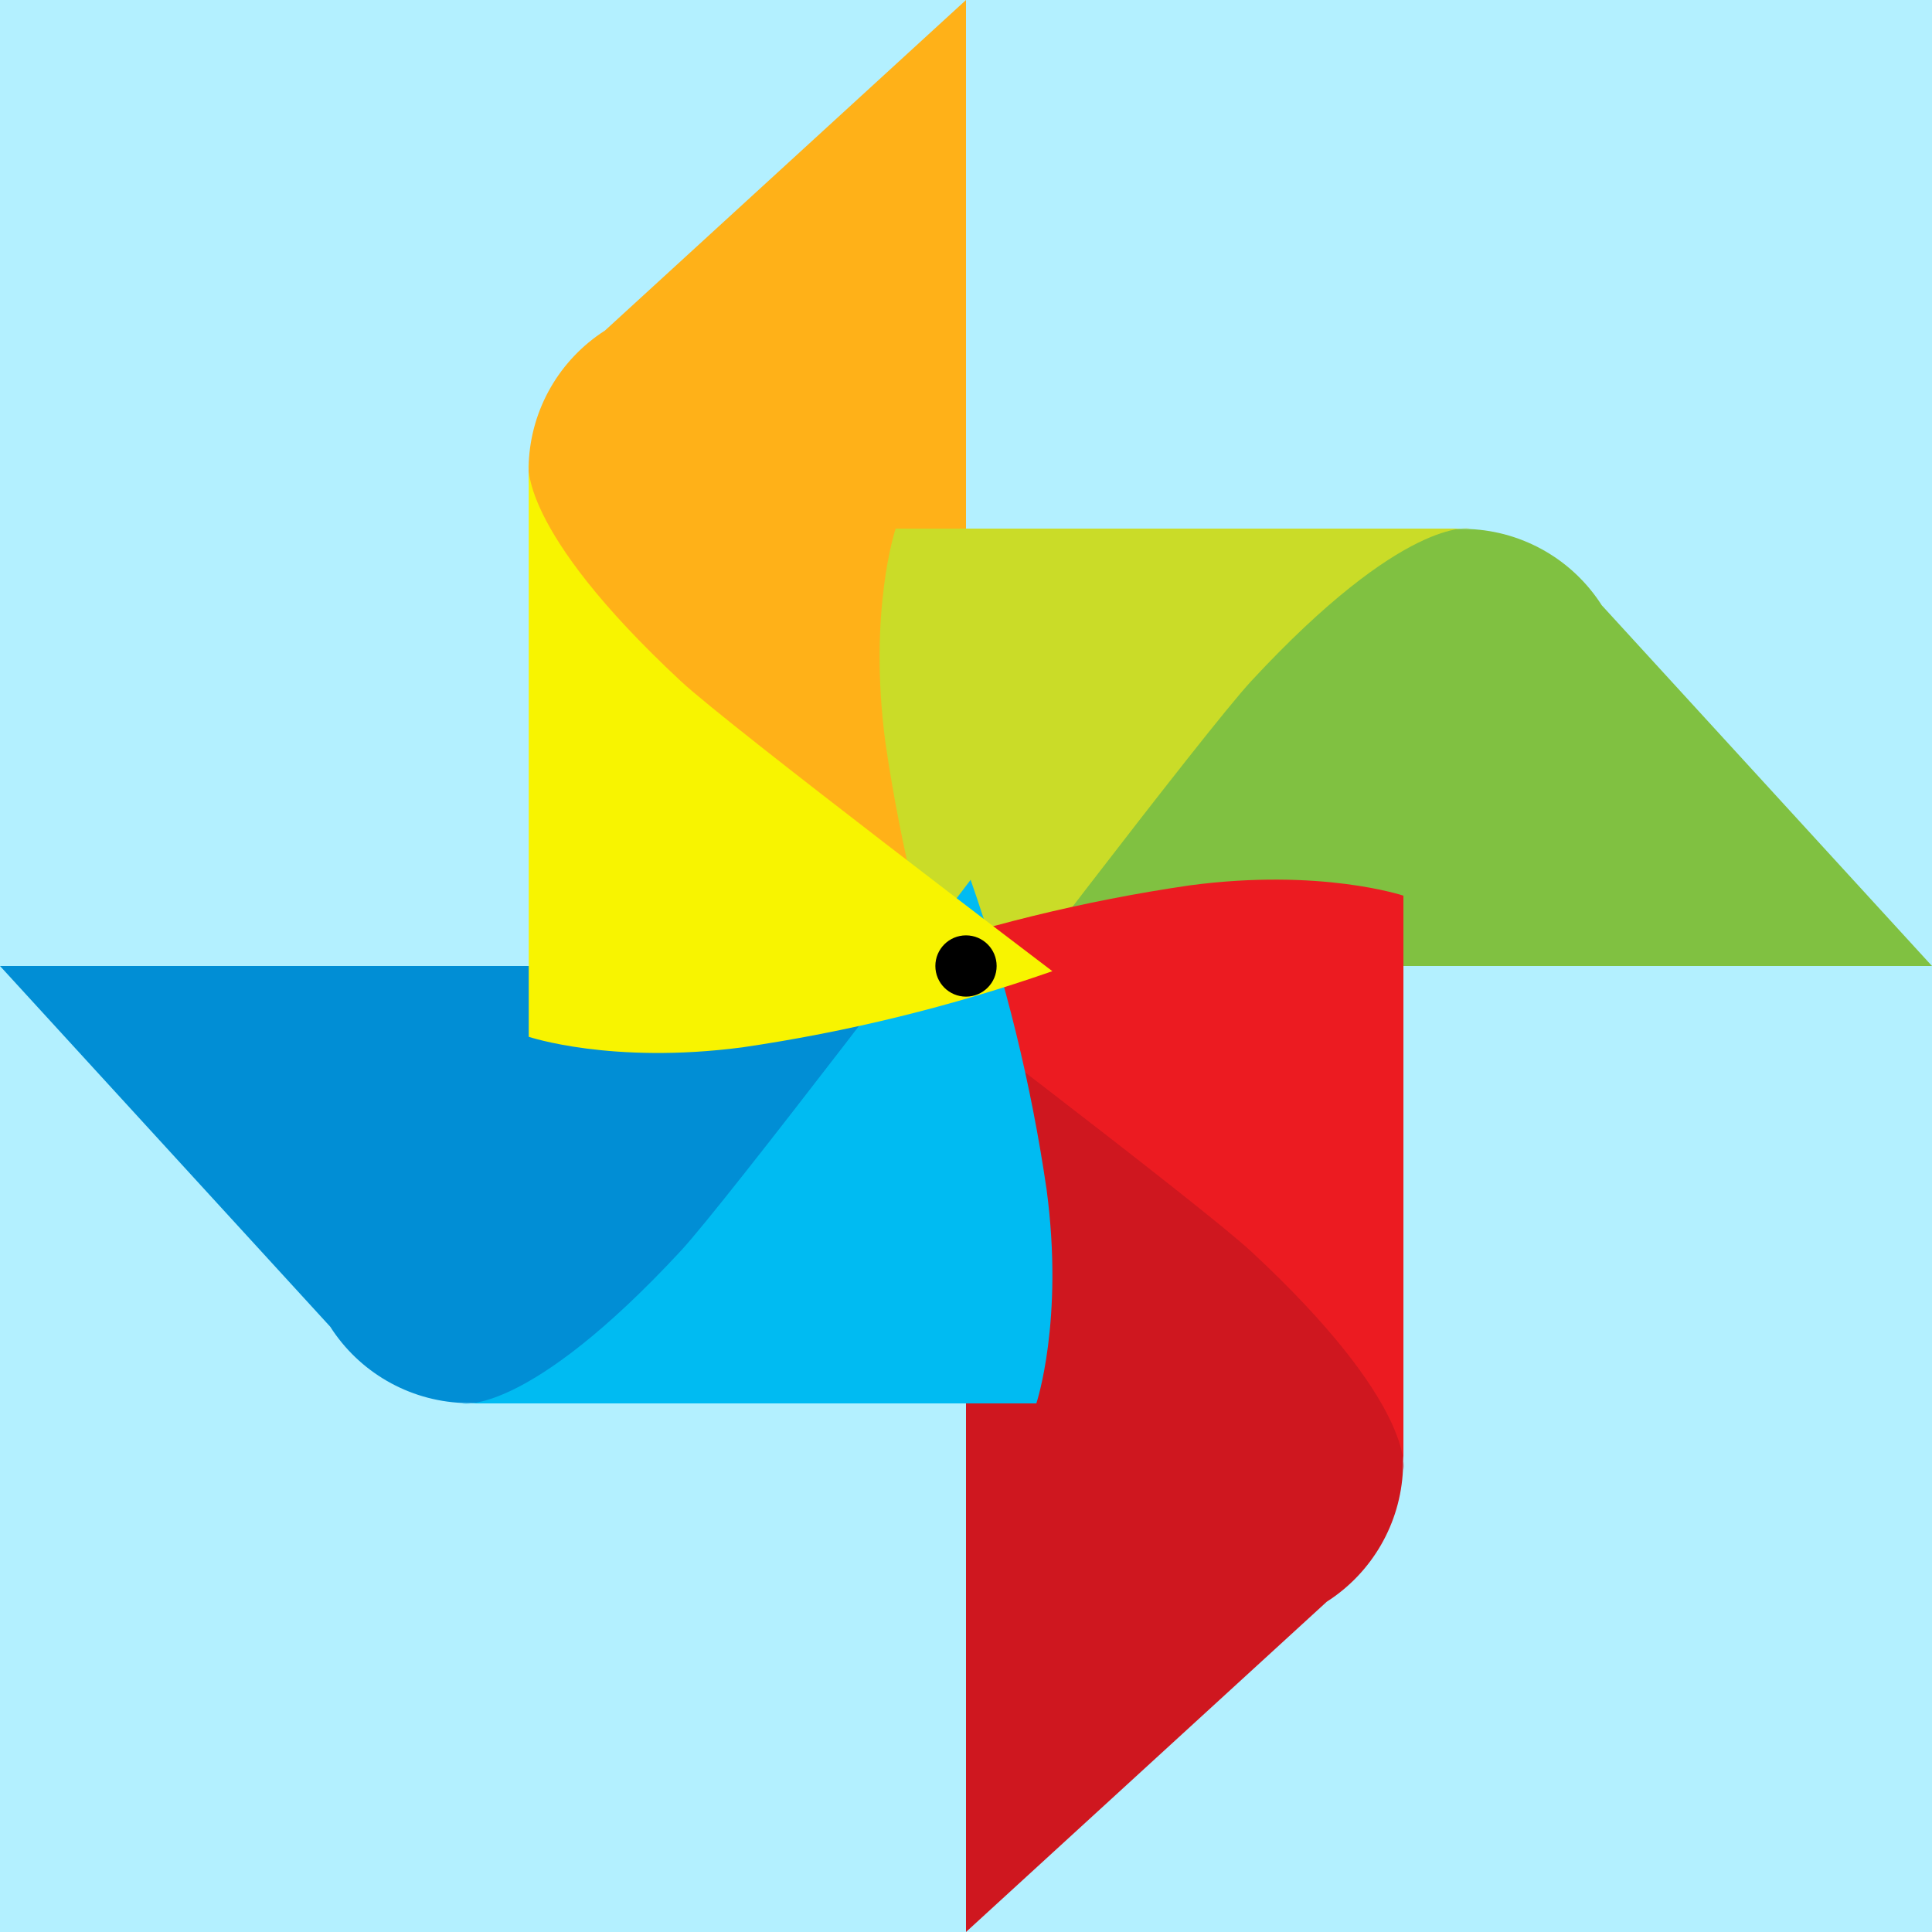
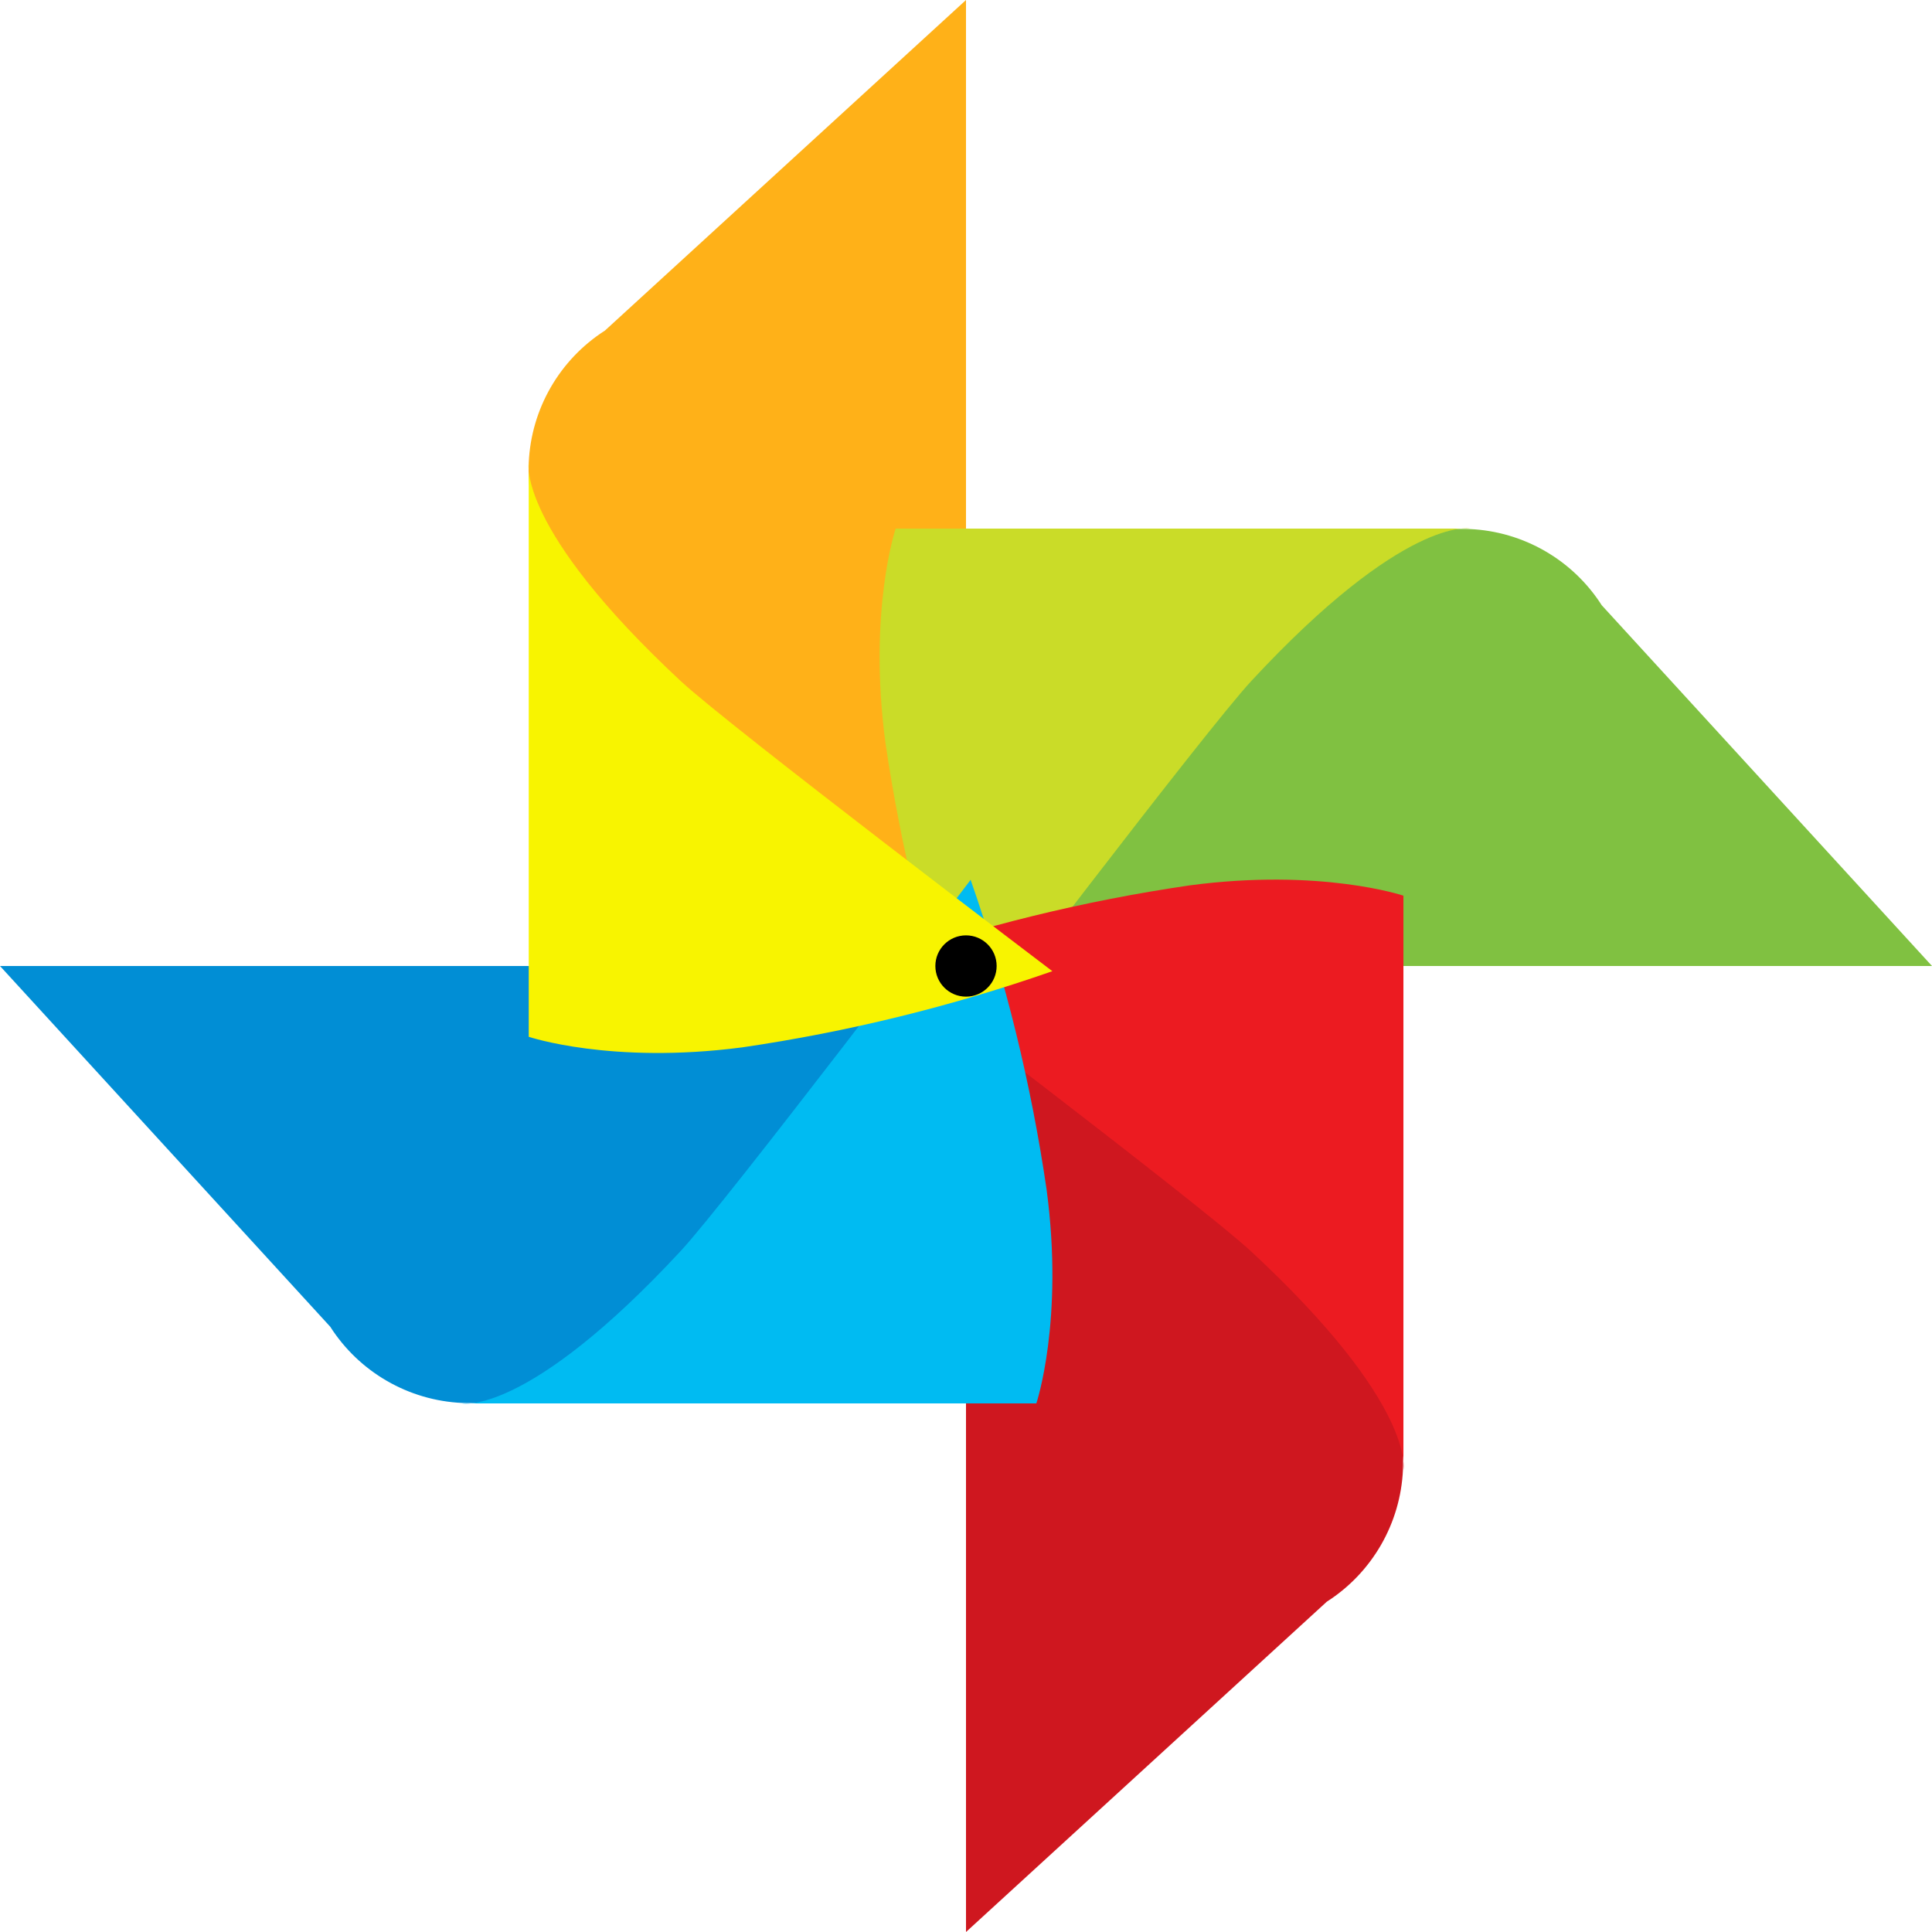
<svg xmlns="http://www.w3.org/2000/svg" version="1.0" width="64px" height="64px" viewBox="0 0 128 128" xml:space="preserve">
-   <rect x="0" y="0" width="100%" height="100%" fill="#b3f0ff" />
  <g>
    <path d="M64 0L40.08 21.9a10.98 10.98 0 0 0-5.05 8.75C34.37 44.85 64 60.63 64 60.63V0z" fill="#ffb118" />
    <path d="M128 64l-21.88-23.9a10.97 10.97 0 0 0-8.75-5.05C83.17 34.4 67.4 64 67.4 64H128z" fill="#80c141" />
    <path d="M63.7 69.73a110.97 110.97 0 0 1-5.04-20.54c-1.16-8.7.68-14.17.68-14.17h38.03s-4.3-.86-14.47 10.1c-3.06 3.3-19.2 24.58-19.2 24.58z" fill="#cadc28" />
    <path d="M64 128l23.9-21.88a10.97 10.97 0 0 0 5.05-8.75C93.6 83.17 64 67.4 64 67.4V128z" fill="#cf171f" />
    <path d="M58.27 63.7a110.97 110.97 0 0 1 20.54-5.04c8.7-1.16 14.17.68 14.17.68v38.03s.86-4.3-10.1-14.47c-3.3-3.06-24.58-19.2-24.58-19.2z" fill="#ec1b21" />
    <path d="M0 64l21.88 23.9a10.97 10.97 0 0 0 8.75 5.05C44.83 93.6 60.6 64 60.6 64H0z" fill="#018ed5" />
    <path d="M64.3 58.27a110.97 110.97 0 0 1 5.04 20.54c1.16 8.7-.68 14.17-.68 14.17H30.63s4.3.86 14.47-10.1c3.06-3.3 19.2-24.58 19.2-24.58z" fill="#00bbf2" />
    <path d="M69.73 64.34a111.02 111.02 0 0 1-20.55 5.05c-8.7 1.14-14.15-.7-14.15-.7V30.65s-.86 4.3 10.1 14.5c3.3 3.05 24.6 19.2 24.6 19.2z" fill="#f8f400" />
    <circle cx="64" cy="64" r="2.03" />
    <animateTransform attributeName="transform" type="rotate" from="0 64 64" to="-360 64 64" dur="2700ms" repeatCount="indefinite" />
  </g>
</svg>
